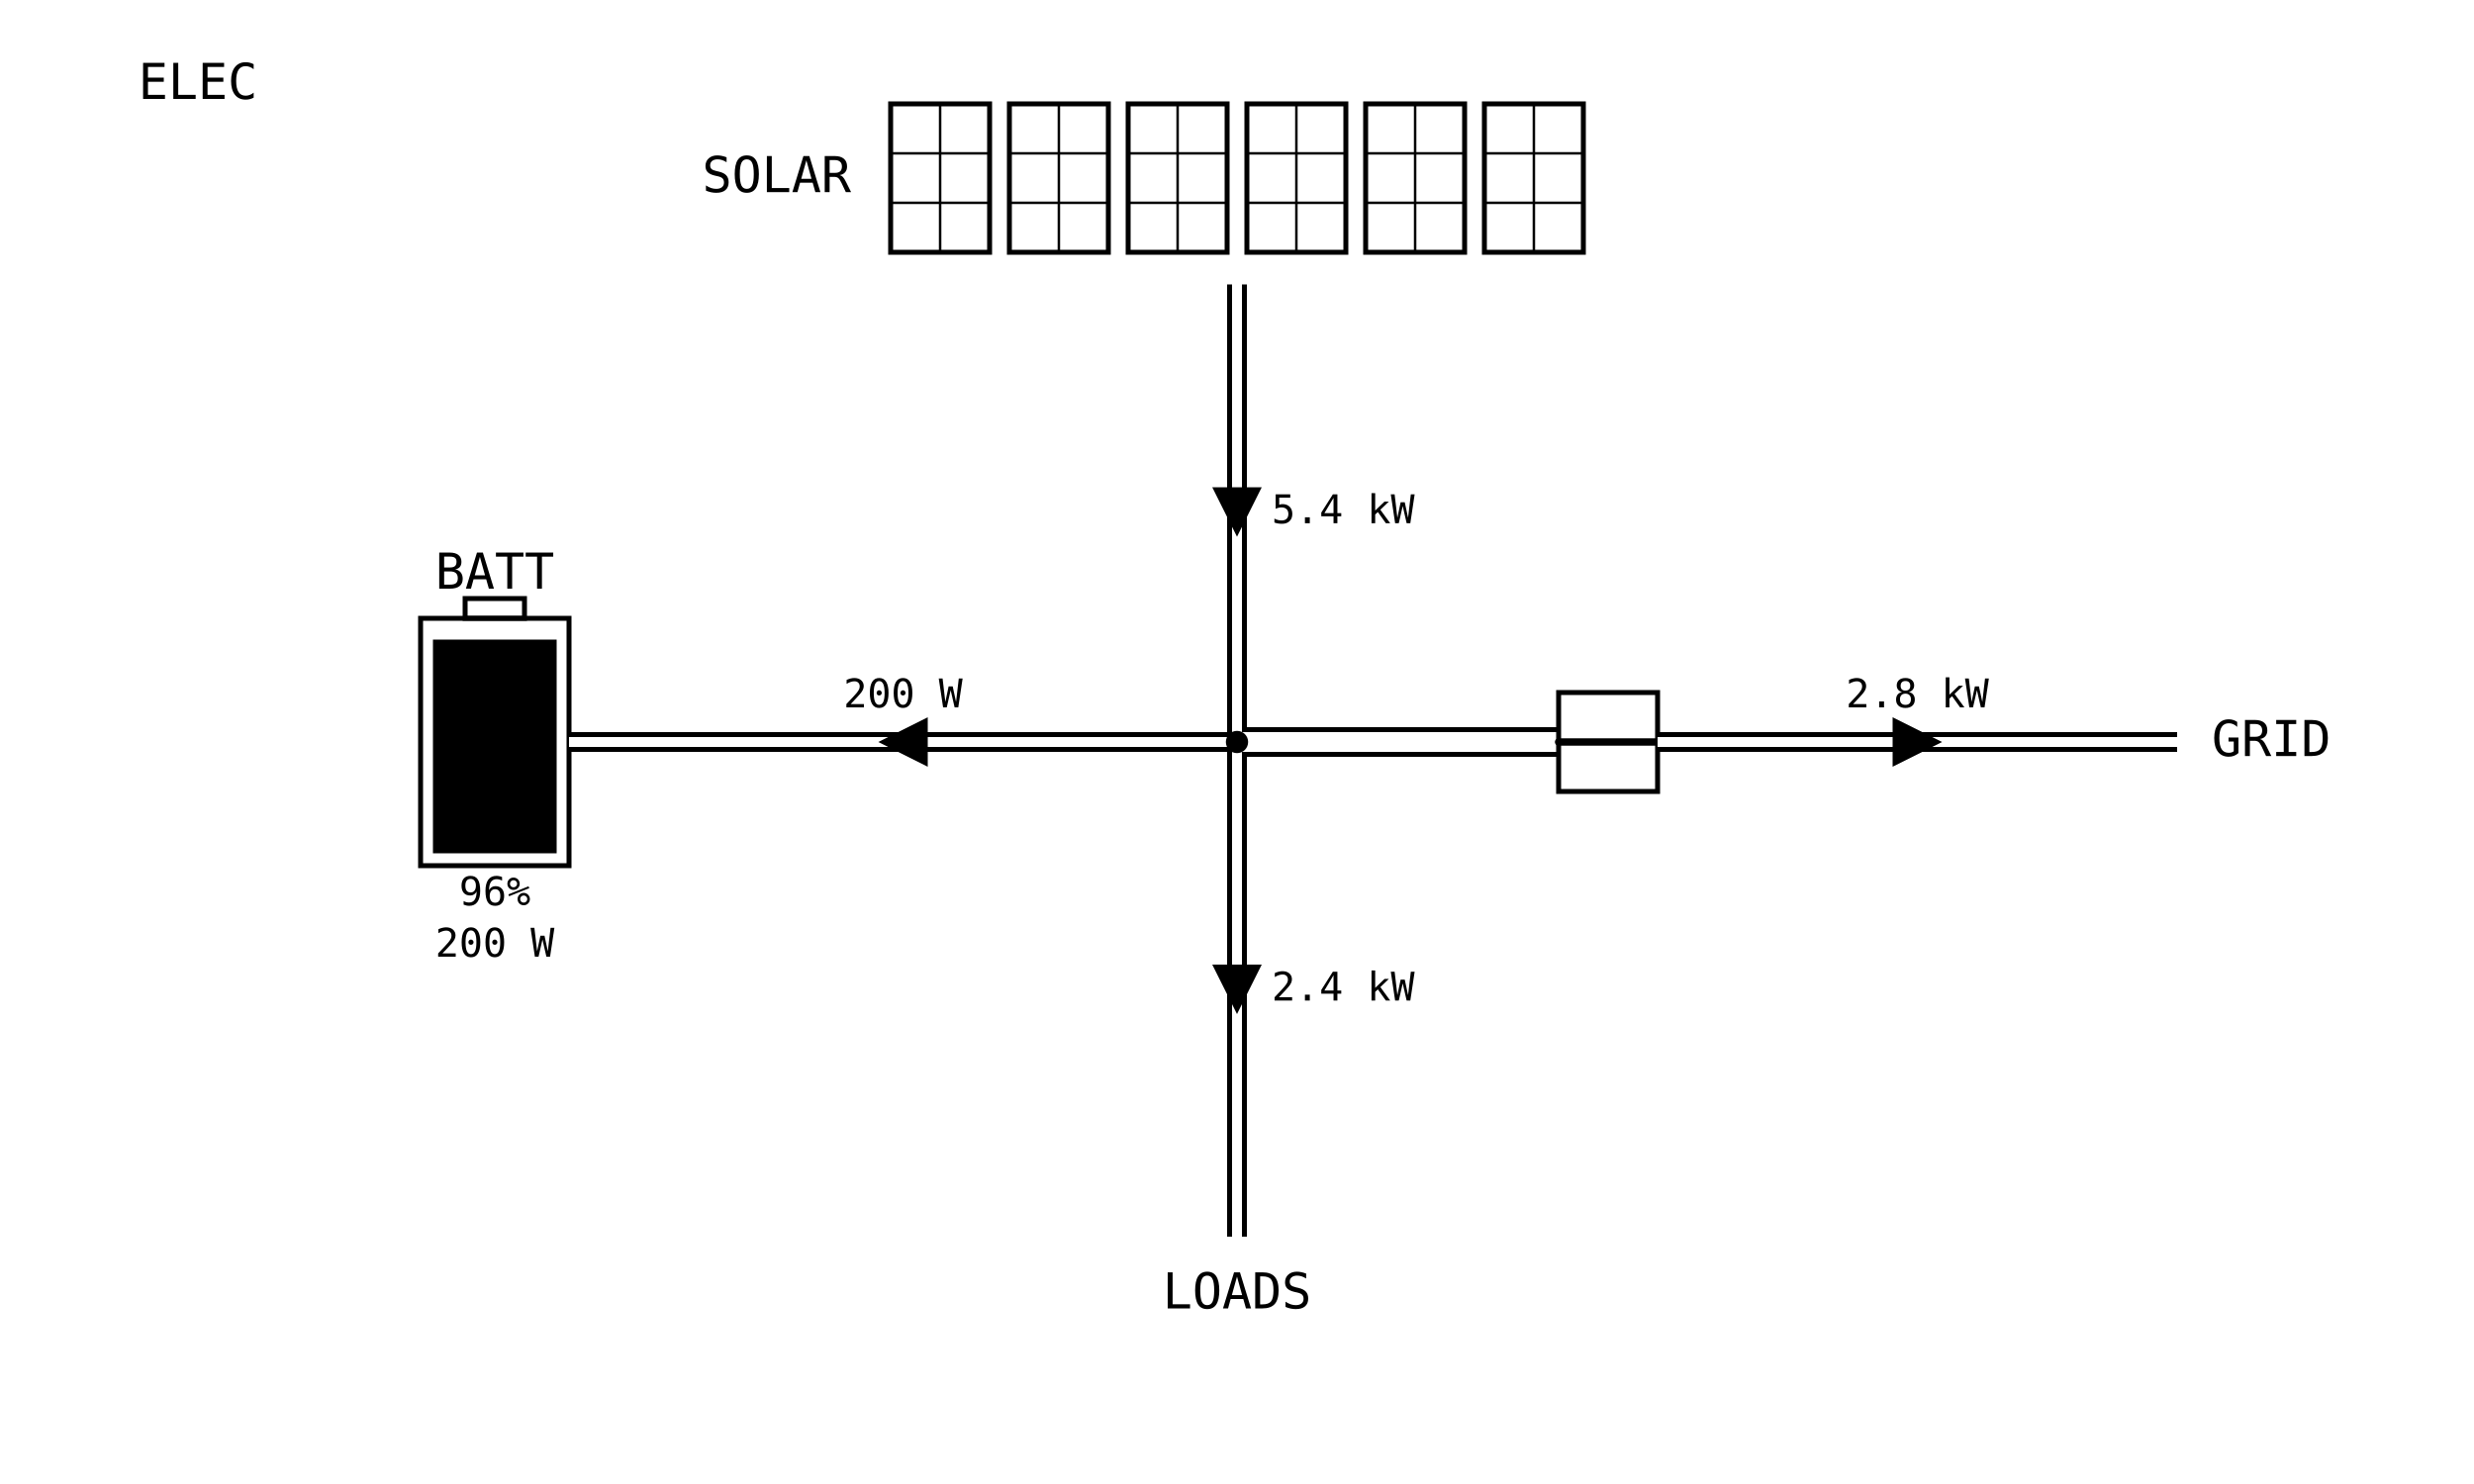
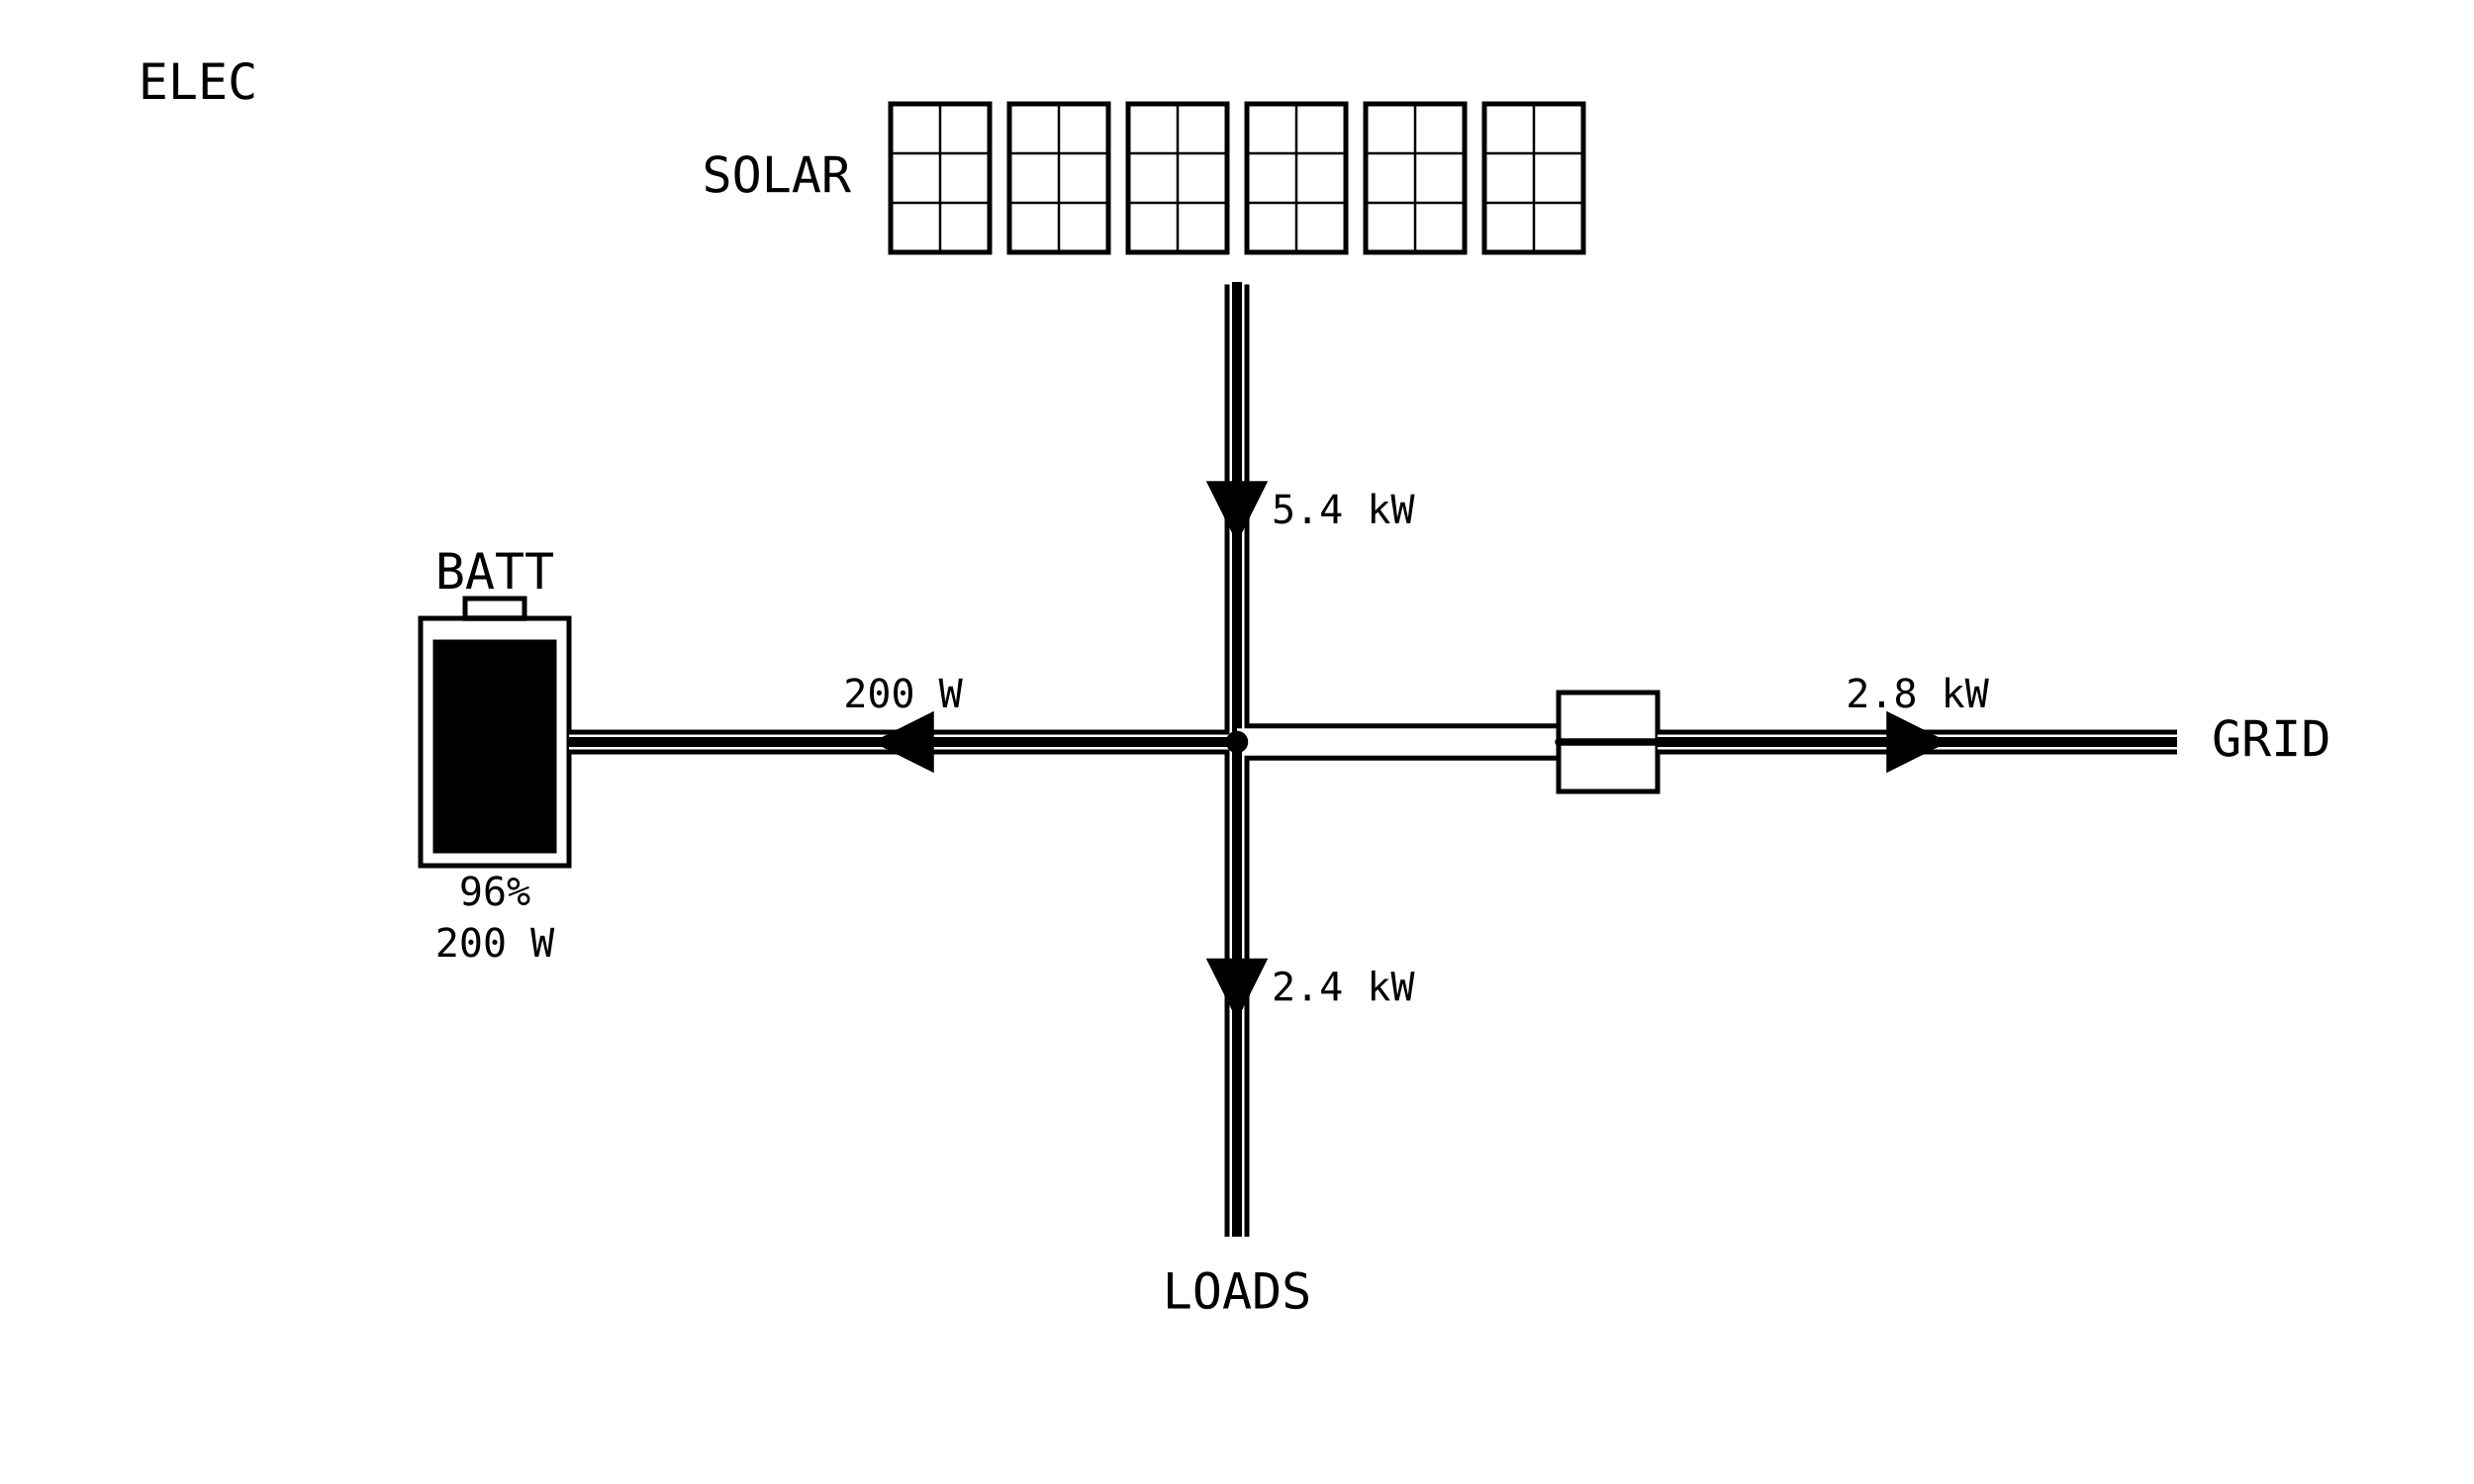
<svg xmlns="http://www.w3.org/2000/svg" viewBox="0 0 1000 600" width="1280" height="768" data-page="electrical" data-theme="eink_mono">
  <rect x="0" y="0" width="1000" height="600" fill="#ffffff" />
  <g id="casings">
    <g data-for="solar">
-       <polyline points="500,114 500,300" fill="none" stroke="#000000" stroke-width="8" stroke-linejoin="round" />
+       <polyline points="500,114 500,300" fill="none" stroke="#000000" stroke-width="10" stroke-linejoin="round" />
    </g>
    <g data-for="battery_feed">
-       <polyline points="500,300 230,300" fill="none" stroke="#000000" stroke-width="8" stroke-linejoin="round" />
+       <polyline points="500,300 230,300" fill="none" stroke="#000000" stroke-width="10" stroke-linejoin="round" />
    </g>
    <g data-for="bus_tie">
-       <polyline points="500,300 630,300" fill="none" stroke="#000000" stroke-width="12" stroke-linejoin="round" />
+       <polyline points="500,300 630,300" fill="none" stroke="#000000" stroke-width="15" stroke-linejoin="round" />
    </g>
    <g data-for="grid">
-       <polyline points="880,300 670,300" fill="none" stroke="#000000" stroke-width="8" stroke-linejoin="round" />
+       <polyline points="880,300 670,300" fill="none" stroke="#000000" stroke-width="10" stroke-linejoin="round" />
    </g>
    <g data-for="loads">
-       <polyline points="500,300 500,500" fill="none" stroke="#000000" stroke-width="8" stroke-linejoin="round" />
+       <polyline points="500,300 500,500" fill="none" stroke="#000000" stroke-width="10" stroke-linejoin="round" />
    </g>
  </g>
  <g id="title">
    <text x="80" y="40" text-anchor="middle" font-family="DejaVu Sans Mono, monospace" font-size="20" fill="#000000">ELEC</text>
  </g>
  <g id="array">
    <rect x="348" y="30" width="304" height="84" fill="none" stroke="#ffffff" stroke-width="2" />
    <g id="array.p1">
      <rect x="360" y="42" width="40" height="60" fill="none" stroke="#000000" stroke-width="2" />
      <line x1="360" y1="62" x2="400" y2="62" stroke="#000000" stroke-width="1" />
      <line x1="360" y1="82" x2="400" y2="82" stroke="#000000" stroke-width="1" />
      <line x1="380" y1="42" x2="380" y2="102" stroke="#000000" stroke-width="1" />
    </g>
    <g id="array.p2">
      <rect x="408" y="42" width="40" height="60" fill="none" stroke="#000000" stroke-width="2" />
      <line x1="408" y1="62" x2="448" y2="62" stroke="#000000" stroke-width="1" />
      <line x1="408" y1="82" x2="448" y2="82" stroke="#000000" stroke-width="1" />
      <line x1="428" y1="42" x2="428" y2="102" stroke="#000000" stroke-width="1" />
    </g>
    <g id="array.p3">
      <rect x="456" y="42" width="40" height="60" fill="none" stroke="#000000" stroke-width="2" />
      <line x1="456" y1="62" x2="496" y2="62" stroke="#000000" stroke-width="1" />
      <line x1="456" y1="82" x2="496" y2="82" stroke="#000000" stroke-width="1" />
      <line x1="476" y1="42" x2="476" y2="102" stroke="#000000" stroke-width="1" />
    </g>
    <g id="array.p4">
      <rect x="504" y="42" width="40" height="60" fill="none" stroke="#000000" stroke-width="2" />
      <line x1="504" y1="62" x2="544" y2="62" stroke="#000000" stroke-width="1" />
      <line x1="504" y1="82" x2="544" y2="82" stroke="#000000" stroke-width="1" />
      <line x1="524" y1="42" x2="524" y2="102" stroke="#000000" stroke-width="1" />
    </g>
    <g id="array.p5">
      <rect x="552" y="42" width="40" height="60" fill="none" stroke="#000000" stroke-width="2" />
      <line x1="552" y1="62" x2="592" y2="62" stroke="#000000" stroke-width="1" />
      <line x1="552" y1="82" x2="592" y2="82" stroke="#000000" stroke-width="1" />
      <line x1="572" y1="42" x2="572" y2="102" stroke="#000000" stroke-width="1" />
    </g>
    <g id="array.p6">
      <rect x="600" y="42" width="40" height="60" fill="none" stroke="#000000" stroke-width="2" />
      <line x1="600" y1="62" x2="640" y2="62" stroke="#000000" stroke-width="1" />
      <line x1="600" y1="82" x2="640" y2="82" stroke="#000000" stroke-width="1" />
      <line x1="620" y1="42" x2="620" y2="102" stroke="#000000" stroke-width="1" />
    </g>
    <text x="344" y="72" text-anchor="end" dominant-baseline="middle" font-family="DejaVu Sans Mono, monospace" font-size="20" fill="#000000">SOLAR</text>
  </g>
  <g id="solar">
-     <polyline points="500,114 500,300" fill="none" stroke="#ffffff" stroke-width="4" stroke-linejoin="round" />
-     <polygon points="500,217 490,197 510,197" fill="#000000" />
+     <polyline points="500,114 500,300" fill="none" stroke="#ffffff" stroke-width="6" stroke-linejoin="round" />
+     <polyline points="500,114 500,300" fill="none" stroke="#000000" stroke-width="4" stroke-linejoin="round" />
+     <polygon points="500,219.5 487.5,194.5 512.5,194.5" fill="#000000" />
    <text x="514" y="207" text-anchor="start" dominant-baseline="middle" font-family="DejaVu Sans Mono, monospace" font-size="16" fill="#000000">5.4 kW</text>
  </g>
  <g id="battery">
    <rect x="170" y="250" width="60" height="100" fill="none" stroke="#000000" stroke-width="2" />
    <rect x="188" y="242" width="24" height="8" fill="none" stroke="#000000" stroke-width="2" />
    <rect x="175" y="258.6" width="50" height="86.4" fill="#000000" />
    <text x="200" y="238" text-anchor="middle" font-family="DejaVu Sans Mono, monospace" font-size="20" fill="#000000">BATT</text>
    <text x="200" y="366" text-anchor="middle" font-family="DejaVu Sans Mono, monospace" font-size="16" fill="#000000">96%</text>
    <text x="200" y="386.8" text-anchor="middle" font-family="DejaVu Sans Mono, monospace" font-size="16" fill="#000000">200 W</text>
  </g>
  <g id="battery_feed">
-     <polyline points="500,300 230,300" fill="none" stroke="#ffffff" stroke-width="4" stroke-linejoin="round" />
-     <polygon points="355,300 375,290 375,310" fill="#000000" />
+     <polyline points="500,300 230,300" fill="none" stroke="#ffffff" stroke-width="6" stroke-linejoin="round" />
+     <polyline points="500,300 230,300" fill="none" stroke="#000000" stroke-width="4" stroke-linejoin="round" />
+     <polygon points="352.5,300 377.5,287.5 377.5,312.5" fill="#000000" />
    <text x="365" y="286" text-anchor="middle" font-family="DejaVu Sans Mono, monospace" font-size="16" fill="#000000">200 W</text>
  </g>
  <g id="bus_tie">
-     <polyline points="500,300 630,300" fill="none" stroke="#ffffff" stroke-width="8" stroke-linejoin="round" />
+     <polyline points="500,300 630,300" fill="none" stroke="#ffffff" stroke-width="11" stroke-linejoin="round" />
  </g>
  <g id="main_breaker">
    <g>
      <rect x="630" y="280" width="40" height="40" fill="none" stroke="#000000" stroke-width="2" />
      <line x1="630" y1="300" x2="670" y2="300" stroke="#000000" stroke-width="3" stroke-linecap="round" />
    </g>
  </g>
  <g id="grid">
-     <polyline points="880,300 670,300" fill="none" stroke="#ffffff" stroke-width="4" stroke-linejoin="round" />
-     <polygon points="785,300 765,310 765,290" fill="#000000" />
+     <polyline points="880,300 670,300" fill="none" stroke="#ffffff" stroke-width="6" stroke-linejoin="round" />
+     <polyline points="880,300 670,300" fill="none" stroke="#000000" stroke-width="4" stroke-linejoin="round" />
+     <polygon points="787.5,300 762.5,312.5 762.5,287.5" fill="#000000" />
    <text x="894" y="300" text-anchor="start" dominant-baseline="middle" font-family="DejaVu Sans Mono, monospace" font-size="20" fill="#000000">GRID</text>
    <text x="775" y="286" text-anchor="middle" font-family="DejaVu Sans Mono, monospace" font-size="16" fill="#000000">2.8 kW</text>
  </g>
  <g id="loads">
-     <polyline points="500,300 500,500" fill="none" stroke="#ffffff" stroke-width="4" stroke-linejoin="round" />
-     <polygon points="500,410 490,390 510,390" fill="#000000" />
+     <polyline points="500,300 500,500" fill="none" stroke="#ffffff" stroke-width="6" stroke-linejoin="round" />
+     <polyline points="500,300 500,500" fill="none" stroke="#000000" stroke-width="4" stroke-linejoin="round" />
+     <polygon points="500,412.5 487.5,387.5 512.5,387.5" fill="#000000" />
    <text x="500" y="529" text-anchor="middle" font-family="DejaVu Sans Mono, monospace" font-size="20" fill="#000000">LOADS</text>
    <text x="514" y="400" text-anchor="start" dominant-baseline="middle" font-family="DejaVu Sans Mono, monospace" font-size="16" fill="#000000">2.4 kW</text>
  </g>
  <g id="bus">
    <circle cx="500" cy="300" r="4.5" fill="#000000" />
  </g>
</svg>
